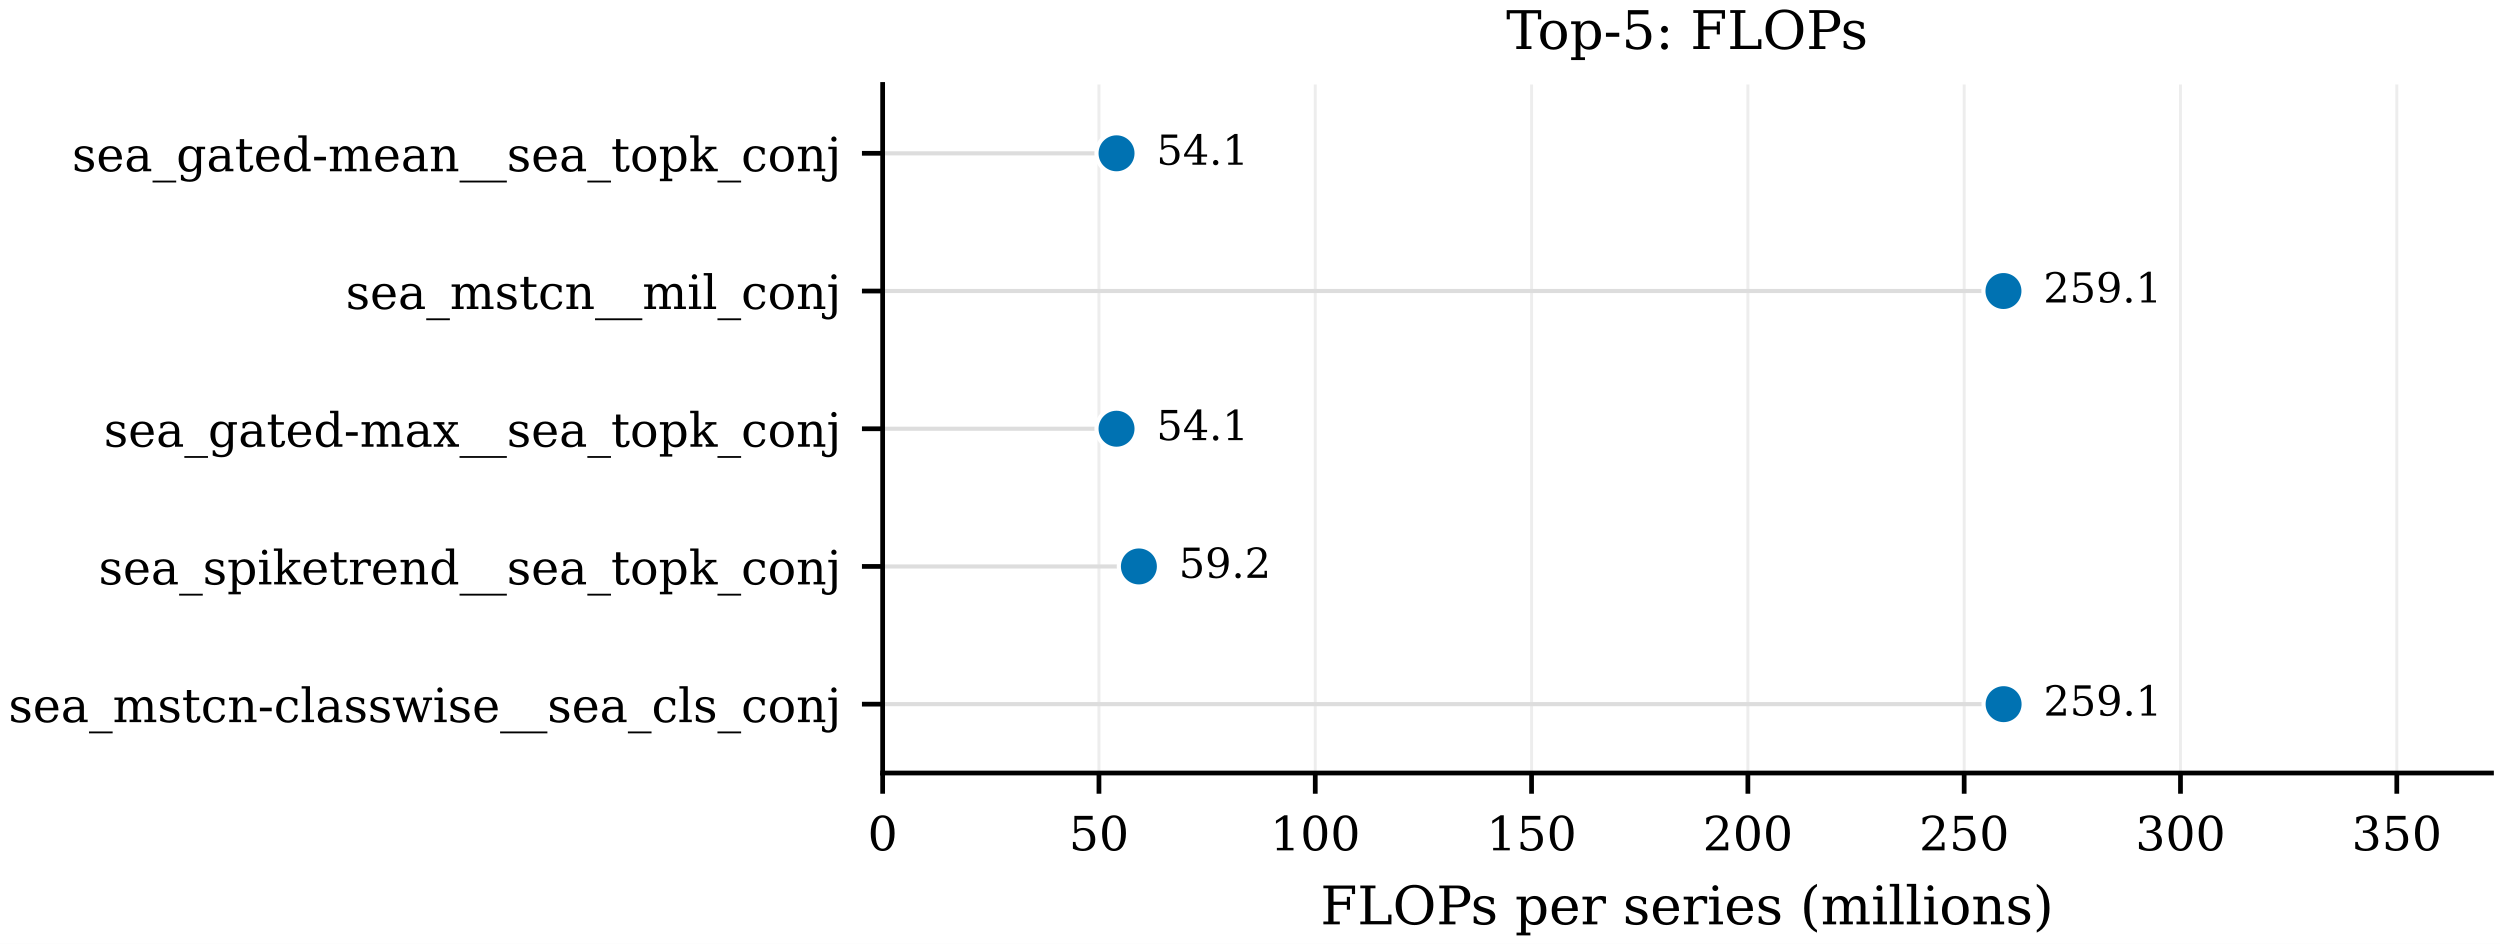
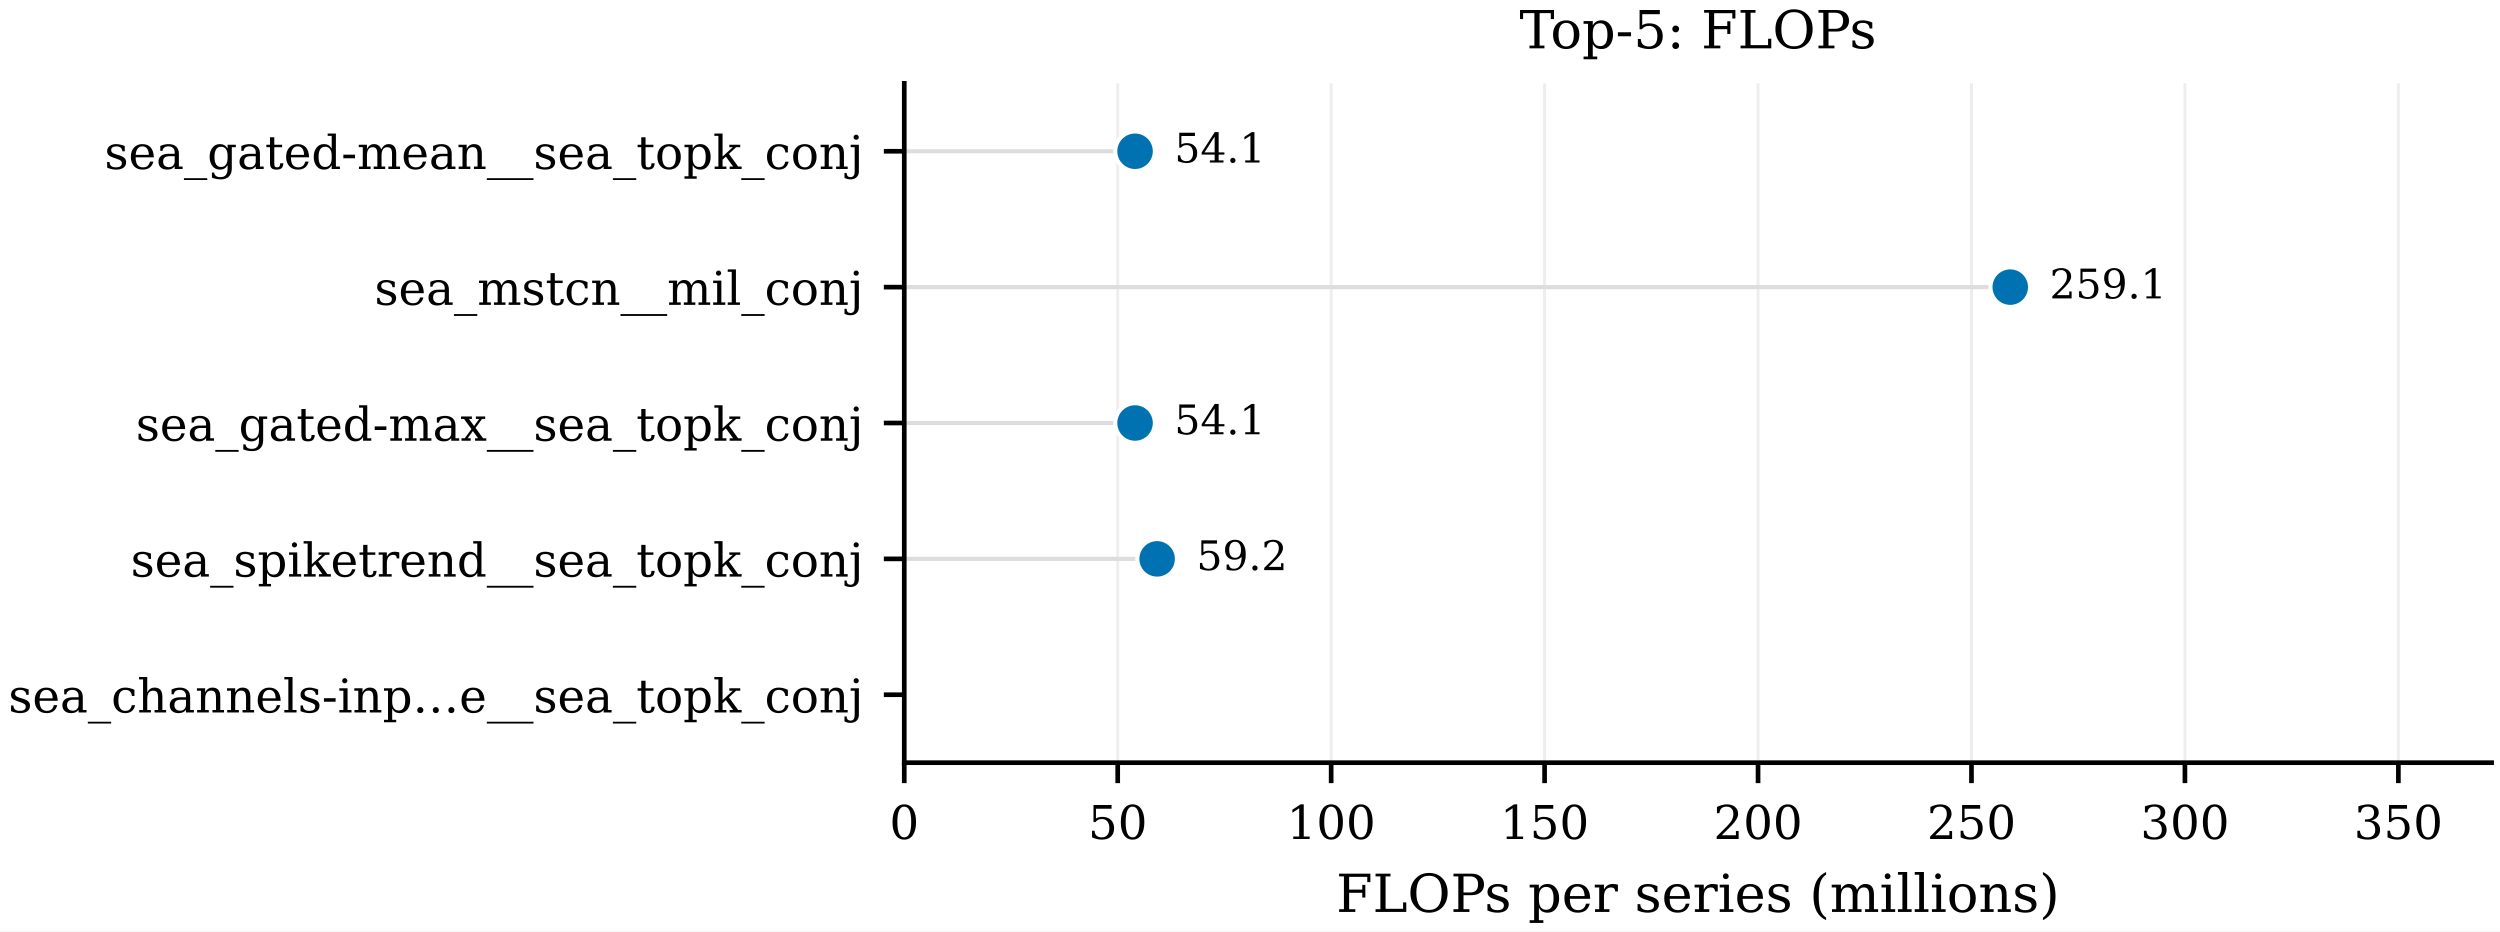
- <svg xmlns="http://www.w3.org/2000/svg" xmlns:xlink="http://www.w3.org/1999/xlink" width="422.705pt" height="159.595pt" viewBox="0 0 422.705 159.595" version="1.1">
+ <svg xmlns="http://www.w3.org/2000/svg" xmlns:xlink="http://www.w3.org/1999/xlink" width="428.431pt" height="159.595pt" viewBox="0 0 428.431 159.595" version="1.1">
  <defs>
    <style type="text/css">*{stroke-linejoin: round; stroke-linecap: butt}</style>
  </defs>
  <g id="figure_1">
    <g id="patch_1">
-       <path d="M 0 159.595  L 422.705 159.595  L 422.705 0  L 0 0  z " style="fill: #ffffff" />
+       <path d="M 0 159.595  L 428.431 159.595  L 428.431 0  L 0 0  z " style="fill: #ffffff" />
    </g>
    <g id="axes_1">
      <g id="patch_2">
-         <path d="M 149.24 130.703  L 421.265 130.703  L 421.265 14.279  L 149.24 14.279  z " style="fill: #ffffff" />
+         <path d="M 154.966 130.703  L 426.991 130.703  L 426.991 14.279  L 154.966 14.279  z " style="fill: #ffffff" />
      </g>
      <g id="matplotlib.axis_1">
        <g id="xtick_1">
          <g id="line2d_1">
-             <path d="M 149.24 130.703  L 149.24 14.279  " clip-path="url(#pe84fefb430)" style="fill: none; stroke: #cccccc; stroke-opacity: 0.35; stroke-width: 0.5; stroke-linecap: square" />
+             <path d="M 154.966 130.703  L 154.966 14.279  " clip-path="url(#p415b34e3a2)" style="fill: none; stroke: #cccccc; stroke-opacity: 0.35; stroke-width: 0.5; stroke-linecap: square" />
          </g>
          <g id="line2d_2">
            <defs>
-               <path id="mcbbfbe74a1" d="M 0 0  L 0 3.5  " style="stroke: #000000; stroke-width: 0.8" />
+               <path id="mddbcf0a3c4" d="M 0 0  L 0 3.5  " style="stroke: #000000; stroke-width: 0.8" />
            </defs>
            <g>
-               <use xlink:href="#mcbbfbe74a1" x="149.24" y="130.703" style="stroke: #000000; stroke-width: 0.8" />
+               <use xlink:href="#mddbcf0a3c4" x="154.966" y="130.703" style="stroke: #000000; stroke-width: 0.8" />
            </g>
          </g>
          <g id="text_1">
-             <text style="font: 8px 'DejaVu Serif', 'Times New Roman', 'Times', 'Computer Modern Roman', serif; text-anchor: middle" x="149.24" y="143.781" transform="rotate(-0 149.24 143.7813)">0</text>
+             <text style="font: 8px 'DejaVu Serif', 'Times New Roman', 'Times', 'Computer Modern Roman', serif; text-anchor: middle" x="154.966" y="143.781" transform="rotate(-0 154.9663 143.7813)">0</text>
          </g>
        </g>
        <g id="xtick_2">
          <g id="line2d_3">
-             <path d="M 185.813 130.703  L 185.813 14.279  " clip-path="url(#pe84fefb430)" style="fill: none; stroke: #cccccc; stroke-opacity: 0.35; stroke-width: 0.5; stroke-linecap: square" />
+             <path d="M 191.545 130.703  L 191.545 14.279  " clip-path="url(#p415b34e3a2)" style="fill: none; stroke: #cccccc; stroke-opacity: 0.35; stroke-width: 0.5; stroke-linecap: square" />
          </g>
          <g id="line2d_4">
            <g>
-               <use xlink:href="#mcbbfbe74a1" x="185.813" y="130.703" style="stroke: #000000; stroke-width: 0.8" />
+               <use xlink:href="#mddbcf0a3c4" x="191.545" y="130.703" style="stroke: #000000; stroke-width: 0.8" />
            </g>
          </g>
          <g id="text_2">
-             <text style="font: 8px 'DejaVu Serif', 'Times New Roman', 'Times', 'Computer Modern Roman', serif; text-anchor: middle" x="185.813" y="143.781" transform="rotate(-0 185.8135 143.7813)">50</text>
+             <text style="font: 8px 'DejaVu Serif', 'Times New Roman', 'Times', 'Computer Modern Roman', serif; text-anchor: middle" x="191.545" y="143.781" transform="rotate(-0 191.5446 143.7813)">50</text>
          </g>
        </g>
        <g id="xtick_3">
          <g id="line2d_5">
-             <path d="M 222.387 130.703  L 222.387 14.279  " clip-path="url(#pe84fefb430)" style="fill: none; stroke: #cccccc; stroke-opacity: 0.35; stroke-width: 0.5; stroke-linecap: square" />
+             <path d="M 228.123 130.703  L 228.123 14.279  " clip-path="url(#p415b34e3a2)" style="fill: none; stroke: #cccccc; stroke-opacity: 0.35; stroke-width: 0.5; stroke-linecap: square" />
          </g>
          <g id="line2d_6">
            <g>
-               <use xlink:href="#mcbbfbe74a1" x="222.387" y="130.703" style="stroke: #000000; stroke-width: 0.8" />
+               <use xlink:href="#mddbcf0a3c4" x="228.123" y="130.703" style="stroke: #000000; stroke-width: 0.8" />
            </g>
          </g>
          <g id="text_3">
-             <text style="font: 8px 'DejaVu Serif', 'Times New Roman', 'Times', 'Computer Modern Roman', serif; text-anchor: middle" x="222.387" y="143.781" transform="rotate(-0 222.3869 143.7813)">100</text>
+             <text style="font: 8px 'DejaVu Serif', 'Times New Roman', 'Times', 'Computer Modern Roman', serif; text-anchor: middle" x="228.123" y="143.781" transform="rotate(-0 228.123 143.7813)">100</text>
          </g>
        </g>
        <g id="xtick_4">
          <g id="line2d_7">
-             <path d="M 258.96 130.703  L 258.96 14.279  " clip-path="url(#pe84fefb430)" style="fill: none; stroke: #cccccc; stroke-opacity: 0.35; stroke-width: 0.5; stroke-linecap: square" />
+             <path d="M 264.701 130.703  L 264.701 14.279  " clip-path="url(#p415b34e3a2)" style="fill: none; stroke: #cccccc; stroke-opacity: 0.35; stroke-width: 0.5; stroke-linecap: square" />
          </g>
          <g id="line2d_8">
            <g>
-               <use xlink:href="#mcbbfbe74a1" x="258.96" y="130.703" style="stroke: #000000; stroke-width: 0.8" />
+               <use xlink:href="#mddbcf0a3c4" x="264.701" y="130.703" style="stroke: #000000; stroke-width: 0.8" />
            </g>
          </g>
          <g id="text_4">
-             <text style="font: 8px 'DejaVu Serif', 'Times New Roman', 'Times', 'Computer Modern Roman', serif; text-anchor: middle" x="258.96" y="143.781" transform="rotate(-0 258.9604 143.7813)">150</text>
+             <text style="font: 8px 'DejaVu Serif', 'Times New Roman', 'Times', 'Computer Modern Roman', serif; text-anchor: middle" x="264.701" y="143.781" transform="rotate(-0 264.7013 143.7813)">150</text>
          </g>
        </g>
        <g id="xtick_5">
          <g id="line2d_9">
-             <path d="M 295.534 130.703  L 295.534 14.279  " clip-path="url(#pe84fefb430)" style="fill: none; stroke: #cccccc; stroke-opacity: 0.35; stroke-width: 0.5; stroke-linecap: square" />
+             <path d="M 301.28 130.703  L 301.28 14.279  " clip-path="url(#p415b34e3a2)" style="fill: none; stroke: #cccccc; stroke-opacity: 0.35; stroke-width: 0.5; stroke-linecap: square" />
          </g>
          <g id="line2d_10">
            <g>
-               <use xlink:href="#mcbbfbe74a1" x="295.534" y="130.703" style="stroke: #000000; stroke-width: 0.8" />
+               <use xlink:href="#mddbcf0a3c4" x="301.28" y="130.703" style="stroke: #000000; stroke-width: 0.8" />
            </g>
          </g>
          <g id="text_5">
-             <text style="font: 8px 'DejaVu Serif', 'Times New Roman', 'Times', 'Computer Modern Roman', serif; text-anchor: middle" x="295.534" y="143.781" transform="rotate(-0 295.5339 143.7813)">200</text>
+             <text style="font: 8px 'DejaVu Serif', 'Times New Roman', 'Times', 'Computer Modern Roman', serif; text-anchor: middle" x="301.28" y="143.781" transform="rotate(-0 301.2797 143.7813)">200</text>
          </g>
        </g>
        <g id="xtick_6">
          <g id="line2d_11">
-             <path d="M 332.107 130.703  L 332.107 14.279  " clip-path="url(#pe84fefb430)" style="fill: none; stroke: #cccccc; stroke-opacity: 0.35; stroke-width: 0.5; stroke-linecap: square" />
+             <path d="M 337.858 130.703  L 337.858 14.279  " clip-path="url(#p415b34e3a2)" style="fill: none; stroke: #cccccc; stroke-opacity: 0.35; stroke-width: 0.5; stroke-linecap: square" />
          </g>
          <g id="line2d_12">
            <g>
-               <use xlink:href="#mcbbfbe74a1" x="332.107" y="130.703" style="stroke: #000000; stroke-width: 0.8" />
+               <use xlink:href="#mddbcf0a3c4" x="337.858" y="130.703" style="stroke: #000000; stroke-width: 0.8" />
            </g>
          </g>
          <g id="text_6">
-             <text style="font: 8px 'DejaVu Serif', 'Times New Roman', 'Times', 'Computer Modern Roman', serif; text-anchor: middle" x="332.107" y="143.781" transform="rotate(-0 332.1074 143.7813)">250</text>
+             <text style="font: 8px 'DejaVu Serif', 'Times New Roman', 'Times', 'Computer Modern Roman', serif; text-anchor: middle" x="337.858" y="143.781" transform="rotate(-0 337.858 143.7813)">250</text>
          </g>
        </g>
        <g id="xtick_7">
          <g id="line2d_13">
-             <path d="M 368.681 130.703  L 368.681 14.279  " clip-path="url(#pe84fefb430)" style="fill: none; stroke: #cccccc; stroke-opacity: 0.35; stroke-width: 0.5; stroke-linecap: square" />
+             <path d="M 374.436 130.703  L 374.436 14.279  " clip-path="url(#p415b34e3a2)" style="fill: none; stroke: #cccccc; stroke-opacity: 0.35; stroke-width: 0.5; stroke-linecap: square" />
          </g>
          <g id="line2d_14">
            <g>
-               <use xlink:href="#mcbbfbe74a1" x="368.681" y="130.703" style="stroke: #000000; stroke-width: 0.8" />
+               <use xlink:href="#mddbcf0a3c4" x="374.436" y="130.703" style="stroke: #000000; stroke-width: 0.8" />
            </g>
          </g>
          <g id="text_7">
-             <text style="font: 8px 'DejaVu Serif', 'Times New Roman', 'Times', 'Computer Modern Roman', serif; text-anchor: middle" x="368.681" y="143.781" transform="rotate(-0 368.6808 143.7813)">300</text>
+             <text style="font: 8px 'DejaVu Serif', 'Times New Roman', 'Times', 'Computer Modern Roman', serif; text-anchor: middle" x="374.436" y="143.781" transform="rotate(-0 374.4364 143.7813)">300</text>
          </g>
        </g>
        <g id="xtick_8">
          <g id="line2d_15">
-             <path d="M 405.254 130.703  L 405.254 14.279  " clip-path="url(#pe84fefb430)" style="fill: none; stroke: #cccccc; stroke-opacity: 0.35; stroke-width: 0.5; stroke-linecap: square" />
+             <path d="M 411.015 130.703  L 411.015 14.279  " clip-path="url(#p415b34e3a2)" style="fill: none; stroke: #cccccc; stroke-opacity: 0.35; stroke-width: 0.5; stroke-linecap: square" />
          </g>
          <g id="line2d_16">
            <g>
-               <use xlink:href="#mcbbfbe74a1" x="405.254" y="130.703" style="stroke: #000000; stroke-width: 0.8" />
+               <use xlink:href="#mddbcf0a3c4" x="411.015" y="130.703" style="stroke: #000000; stroke-width: 0.8" />
            </g>
          </g>
          <g id="text_8">
-             <text style="font: 8px 'DejaVu Serif', 'Times New Roman', 'Times', 'Computer Modern Roman', serif; text-anchor: middle" x="405.254" y="143.781" transform="rotate(-0 405.2543 143.7813)">350</text>
+             <text style="font: 8px 'DejaVu Serif', 'Times New Roman', 'Times', 'Computer Modern Roman', serif; text-anchor: middle" x="411.015" y="143.781" transform="rotate(-0 411.0147 143.7813)">350</text>
          </g>
        </g>
        <g id="text_9">
-           <text style="font: 9px 'DejaVu Serif', 'Times New Roman', 'Times', 'Computer Modern Roman', serif; text-anchor: middle" x="285.252" y="156.284" transform="rotate(-0 285.2525 156.2837)">FLOPs per series (millions)</text>
+           <text style="font: 9px 'DejaVu Serif', 'Times New Roman', 'Times', 'Computer Modern Roman', serif; text-anchor: middle" x="290.979" y="156.284" transform="rotate(-0 290.9787 156.2837)">FLOPs per series (millions)</text>
        </g>
      </g>
      <g id="matplotlib.axis_2">
        <g id="ytick_1">
          <g id="line2d_17">
            <defs>
-               <path id="m541ea84d33" d="M 0 0  L -3.5 0  " style="stroke: #000000; stroke-width: 0.8" />
+               <path id="mb3f3d05405" d="M 0 0  L -3.5 0  " style="stroke: #000000; stroke-width: 0.8" />
            </defs>
            <g>
-               <use xlink:href="#m541ea84d33" x="149.24" y="25.921" style="stroke: #000000; stroke-width: 0.8" />
+               <use xlink:href="#mb3f3d05405" x="154.966" y="25.921" style="stroke: #000000; stroke-width: 0.8" />
            </g>
          </g>
          <g id="text_10">
-             <text style="font: 8px 'DejaVu Serif', 'Times New Roman', 'Times', 'Computer Modern Roman', serif; text-anchor: end" x="142.24" y="28.96" transform="rotate(-0 142.24 28.96037)">sea_gated-mean__sea_topk_conj</text>
+             <text style="font: 8px 'DejaVu Serif', 'Times New Roman', 'Times', 'Computer Modern Roman', serif; text-anchor: end" x="147.966" y="28.96" transform="rotate(-0 147.9663 28.96037)">sea_gated-mean__sea_topk_conj</text>
          </g>
        </g>
        <g id="ytick_2">
          <g id="line2d_18">
            <g>
-               <use xlink:href="#m541ea84d33" x="149.24" y="49.206" style="stroke: #000000; stroke-width: 0.8" />
+               <use xlink:href="#mb3f3d05405" x="154.966" y="49.206" style="stroke: #000000; stroke-width: 0.8" />
            </g>
          </g>
          <g id="text_11">
-             <text style="font: 8px 'DejaVu Serif', 'Times New Roman', 'Times', 'Computer Modern Roman', serif; text-anchor: end" x="142.24" y="52.245" transform="rotate(-0 142.24 52.24517)">sea_mstcn__mil_conj</text>
+             <text style="font: 8px 'DejaVu Serif', 'Times New Roman', 'Times', 'Computer Modern Roman', serif; text-anchor: end" x="147.966" y="52.245" transform="rotate(-0 147.9663 52.24517)">sea_mstcn__mil_conj</text>
          </g>
        </g>
        <g id="ytick_3">
          <g id="line2d_19">
            <g>
-               <use xlink:href="#m541ea84d33" x="149.24" y="72.491" style="stroke: #000000; stroke-width: 0.8" />
+               <use xlink:href="#mb3f3d05405" x="154.966" y="72.491" style="stroke: #000000; stroke-width: 0.8" />
            </g>
          </g>
          <g id="text_12">
-             <text style="font: 8px 'DejaVu Serif', 'Times New Roman', 'Times', 'Computer Modern Roman', serif; text-anchor: end" x="142.24" y="75.53" transform="rotate(-0 142.24 75.52997)">sea_gated-max__sea_topk_conj</text>
+             <text style="font: 8px 'DejaVu Serif', 'Times New Roman', 'Times', 'Computer Modern Roman', serif; text-anchor: end" x="147.966" y="75.53" transform="rotate(-0 147.9663 75.52997)">sea_gated-max__sea_topk_conj</text>
          </g>
        </g>
        <g id="ytick_4">
          <g id="line2d_20">
            <g>
-               <use xlink:href="#m541ea84d33" x="149.24" y="95.775" style="stroke: #000000; stroke-width: 0.8" />
+               <use xlink:href="#mb3f3d05405" x="154.966" y="95.775" style="stroke: #000000; stroke-width: 0.8" />
            </g>
          </g>
          <g id="text_13">
-             <text style="font: 8px 'DejaVu Serif', 'Times New Roman', 'Times', 'Computer Modern Roman', serif; text-anchor: end" x="142.24" y="98.815" transform="rotate(-0 142.24 98.81477)">sea_spiketrend__sea_topk_conj</text>
+             <text style="font: 8px 'DejaVu Serif', 'Times New Roman', 'Times', 'Computer Modern Roman', serif; text-anchor: end" x="147.966" y="98.815" transform="rotate(-0 147.9663 98.81477)">sea_spiketrend__sea_topk_conj</text>
          </g>
        </g>
        <g id="ytick_5">
          <g id="line2d_21">
            <g>
-               <use xlink:href="#m541ea84d33" x="149.24" y="119.06" style="stroke: #000000; stroke-width: 0.8" />
+               <use xlink:href="#mb3f3d05405" x="154.966" y="119.06" style="stroke: #000000; stroke-width: 0.8" />
            </g>
          </g>
          <g id="text_14">
-             <text style="font: 8px 'DejaVu Serif', 'Times New Roman', 'Times', 'Computer Modern Roman', serif; text-anchor: end" x="142.24" y="122.1" transform="rotate(-0 142.24 122.0996)">sea_mstcn-classwise__sea_cls_conj</text>
+             <text style="font: 8px 'DejaVu Serif', 'Times New Roman', 'Times', 'Computer Modern Roman', serif; text-anchor: end" x="147.966" y="122.1" transform="rotate(-0 147.9663 122.0996)">sea_channels-inp…e__sea_topk_conj</text>
          </g>
        </g>
      </g>
      <g id="line2d_22">
-         <path d="M 149.24 25.921  L 188.786 25.921  " clip-path="url(#pe84fefb430)" style="fill: none; stroke: #dddddd; stroke-width: 0.7; stroke-linecap: square" />
+         <path d="M 154.966 25.921  L 194.518 25.921  " clip-path="url(#p415b34e3a2)" style="fill: none; stroke: #dddddd; stroke-width: 0.7; stroke-linecap: square" />
      </g>
      <g id="line2d_23">
-         <path d="M 149.24 49.206  L 338.749 49.206  " clip-path="url(#pe84fefb430)" style="fill: none; stroke: #dddddd; stroke-width: 0.7; stroke-linecap: square" />
+         <path d="M 154.966 49.206  L 344.501 49.206  " clip-path="url(#p415b34e3a2)" style="fill: none; stroke: #dddddd; stroke-width: 0.7; stroke-linecap: square" />
      </g>
      <g id="line2d_24">
-         <path d="M 149.24 72.491  L 188.786 72.491  " clip-path="url(#pe84fefb430)" style="fill: none; stroke: #dddddd; stroke-width: 0.7; stroke-linecap: square" />
+         <path d="M 154.966 72.491  L 194.518 72.491  " clip-path="url(#p415b34e3a2)" style="fill: none; stroke: #dddddd; stroke-width: 0.7; stroke-linecap: square" />
      </g>
      <g id="line2d_25">
-         <path d="M 149.24 95.775  L 192.566 95.775  " clip-path="url(#pe84fefb430)" style="fill: none; stroke: #dddddd; stroke-width: 0.7; stroke-linecap: square" />
-       </g>
-       <g id="line2d_26">
-         <path d="M 149.24 119.06  L 338.773 119.06  " clip-path="url(#pe84fefb430)" style="fill: none; stroke: #dddddd; stroke-width: 0.7; stroke-linecap: square" />
+         <path d="M 154.966 95.775  L 198.298 95.775  " clip-path="url(#p415b34e3a2)" style="fill: none; stroke: #dddddd; stroke-width: 0.7; stroke-linecap: square" />
      </g>
      <g id="patch_3">
-         <path d="M 149.24 130.703  L 149.24 14.279  " style="fill: none; stroke: #000000; stroke-width: 0.8; stroke-linejoin: miter; stroke-linecap: square" />
+         <path d="M 154.966 130.703  L 154.966 14.279  " style="fill: none; stroke: #000000; stroke-width: 0.8; stroke-linejoin: miter; stroke-linecap: square" />
      </g>
      <g id="patch_4">
-         <path d="M 149.24 130.703  L 421.265 130.703  " style="fill: none; stroke: #000000; stroke-width: 0.8; stroke-linejoin: miter; stroke-linecap: square" />
+         <path d="M 154.966 130.703  L 426.991 130.703  " style="fill: none; stroke: #000000; stroke-width: 0.8; stroke-linejoin: miter; stroke-linecap: square" />
      </g>
      <g id="text_15">
-         <text style="font: 7px 'DejaVu Serif', 'Times New Roman', 'Times', 'Computer Modern Roman', serif; text-anchor: start" x="195.536" y="27.853" transform="rotate(-0 195.5355 27.85256)">54.1</text>
+         <text style="font: 7px 'DejaVu Serif', 'Times New Roman', 'Times', 'Computer Modern Roman', serif; text-anchor: start" x="201.267" y="27.853" transform="rotate(-0 201.2669 27.85256)">54.1</text>
      </g>
      <g id="text_16">
-         <text style="font: 7px 'DejaVu Serif', 'Times New Roman', 'Times', 'Computer Modern Roman', serif; text-anchor: start" x="345.498" y="51.137" transform="rotate(-0 345.4985 51.13736)">259.1</text>
+         <text style="font: 7px 'DejaVu Serif', 'Times New Roman', 'Times', 'Computer Modern Roman', serif; text-anchor: start" x="351.25" y="51.137" transform="rotate(-0 351.2499 51.13736)">259.1</text>
      </g>
      <g id="text_17">
-         <text style="font: 7px 'DejaVu Serif', 'Times New Roman', 'Times', 'Computer Modern Roman', serif; text-anchor: start" x="195.536" y="74.422" transform="rotate(-0 195.5355 74.42216)">54.1</text>
+         <text style="font: 7px 'DejaVu Serif', 'Times New Roman', 'Times', 'Computer Modern Roman', serif; text-anchor: start" x="201.267" y="74.422" transform="rotate(-0 201.2669 74.42216)">54.1</text>
      </g>
      <g id="text_18">
-         <text style="font: 7px 'DejaVu Serif', 'Times New Roman', 'Times', 'Computer Modern Roman', serif; text-anchor: start" x="199.316" y="97.707" transform="rotate(-0 199.3158 97.70696)">59.2</text>
+         <text style="font: 7px 'DejaVu Serif', 'Times New Roman', 'Times', 'Computer Modern Roman', serif; text-anchor: start" x="205.048" y="97.707" transform="rotate(-0 205.0477 97.70696)">59.2</text>
      </g>
      <g id="text_19">
-         <text style="font: 7px 'DejaVu Serif', 'Times New Roman', 'Times', 'Computer Modern Roman', serif; text-anchor: start" x="345.522" y="120.992" transform="rotate(-0 345.5219 120.9918)">259.1</text>
-       </g>
-       <g id="text_20">
-         <text style="font: 9px 'DejaVu Serif', 'Times New Roman', 'Times', 'Computer Modern Roman', serif; text-anchor: middle" x="285.252" y="8.279" transform="rotate(-0 285.2525 8.278594)">Top-5: FLOPs</text>
+         <text style="font: 9px 'DejaVu Serif', 'Times New Roman', 'Times', 'Computer Modern Roman', serif; text-anchor: middle" x="290.979" y="8.279" transform="rotate(-0 290.9787 8.278594)">Top-5: FLOPs</text>
      </g>
      <g id="PathCollection_1">
        <defs>
-           <path id="C0_0_b4b6f8b940" d="M 0 3.391  C 0.899 3.391 1.762 3.034 2.398 2.398  C 3.034 1.762 3.391 0.899 3.391 -0  C 3.391 -0.899 3.034 -1.762 2.398 -2.398  C 1.762 -3.034 0.899 -3.391 0 -3.391  C -0.899 -3.391 -1.762 -3.034 -2.398 -2.398  C -3.034 -1.762 -3.391 -0.899 -3.391 0  C -3.391 0.899 -3.034 1.762 -2.398 2.398  C -1.762 3.034 -0.899 3.391 0 3.391  z " />
+           <path id="C0_0_d880f15909" d="M 0 3.391  C 0.899 3.391 1.762 3.034 2.398 2.398  C 3.034 1.762 3.391 0.899 3.391 -0  C 3.391 -0.899 3.034 -1.762 2.398 -2.398  C 1.762 -3.034 0.899 -3.391 0 -3.391  C -0.899 -3.391 -1.762 -3.034 -2.398 -2.398  C -3.034 -1.762 -3.391 -0.899 -3.391 0  C -3.391 0.899 -3.034 1.762 -2.398 2.398  C -1.762 3.034 -0.899 3.391 0 3.391  z " />
        </defs>
-         <g clip-path="url(#pe84fefb430)">
-           <use xlink:href="#C0_0_b4b6f8b940" x="188.786" y="25.921" style="fill: #0072b2; stroke: #ffffff; stroke-width: 0.7" />
-         </g>
-         <g clip-path="url(#pe84fefb430)">
-           <use xlink:href="#C0_0_b4b6f8b940" x="338.749" y="49.206" style="fill: #0072b2; stroke: #ffffff; stroke-width: 0.7" />
-         </g>
-         <g clip-path="url(#pe84fefb430)">
-           <use xlink:href="#C0_0_b4b6f8b940" x="188.786" y="72.491" style="fill: #0072b2; stroke: #ffffff; stroke-width: 0.7" />
-         </g>
-         <g clip-path="url(#pe84fefb430)">
-           <use xlink:href="#C0_0_b4b6f8b940" x="192.566" y="95.775" style="fill: #0072b2; stroke: #ffffff; stroke-width: 0.7" />
-         </g>
-         <g clip-path="url(#pe84fefb430)">
-           <use xlink:href="#C0_0_b4b6f8b940" x="338.773" y="119.06" style="fill: #0072b2; stroke: #ffffff; stroke-width: 0.7" />
+         <g clip-path="url(#p415b34e3a2)">
+           <use xlink:href="#C0_0_d880f15909" x="194.518" y="25.921" style="fill: #0072b2; stroke: #ffffff; stroke-width: 0.7" />
+         </g>
+         <g clip-path="url(#p415b34e3a2)">
+           <use xlink:href="#C0_0_d880f15909" x="344.501" y="49.206" style="fill: #0072b2; stroke: #ffffff; stroke-width: 0.7" />
+         </g>
+         <g clip-path="url(#p415b34e3a2)">
+           <use xlink:href="#C0_0_d880f15909" x="194.518" y="72.491" style="fill: #0072b2; stroke: #ffffff; stroke-width: 0.7" />
+         </g>
+         <g clip-path="url(#p415b34e3a2)">
+           <use xlink:href="#C0_0_d880f15909" x="198.298" y="95.775" style="fill: #0072b2; stroke: #ffffff; stroke-width: 0.7" />
        </g>
      </g>
    </g>
  </g>
  <defs>
-     <clipPath id="pe84fefb430">
-       <rect x="149.24" y="14.279" width="272.025" height="116.424" />
+     <clipPath id="p415b34e3a2">
+       <rect x="154.966" y="14.279" width="272.025" height="116.424" />
    </clipPath>
  </defs>
</svg>
